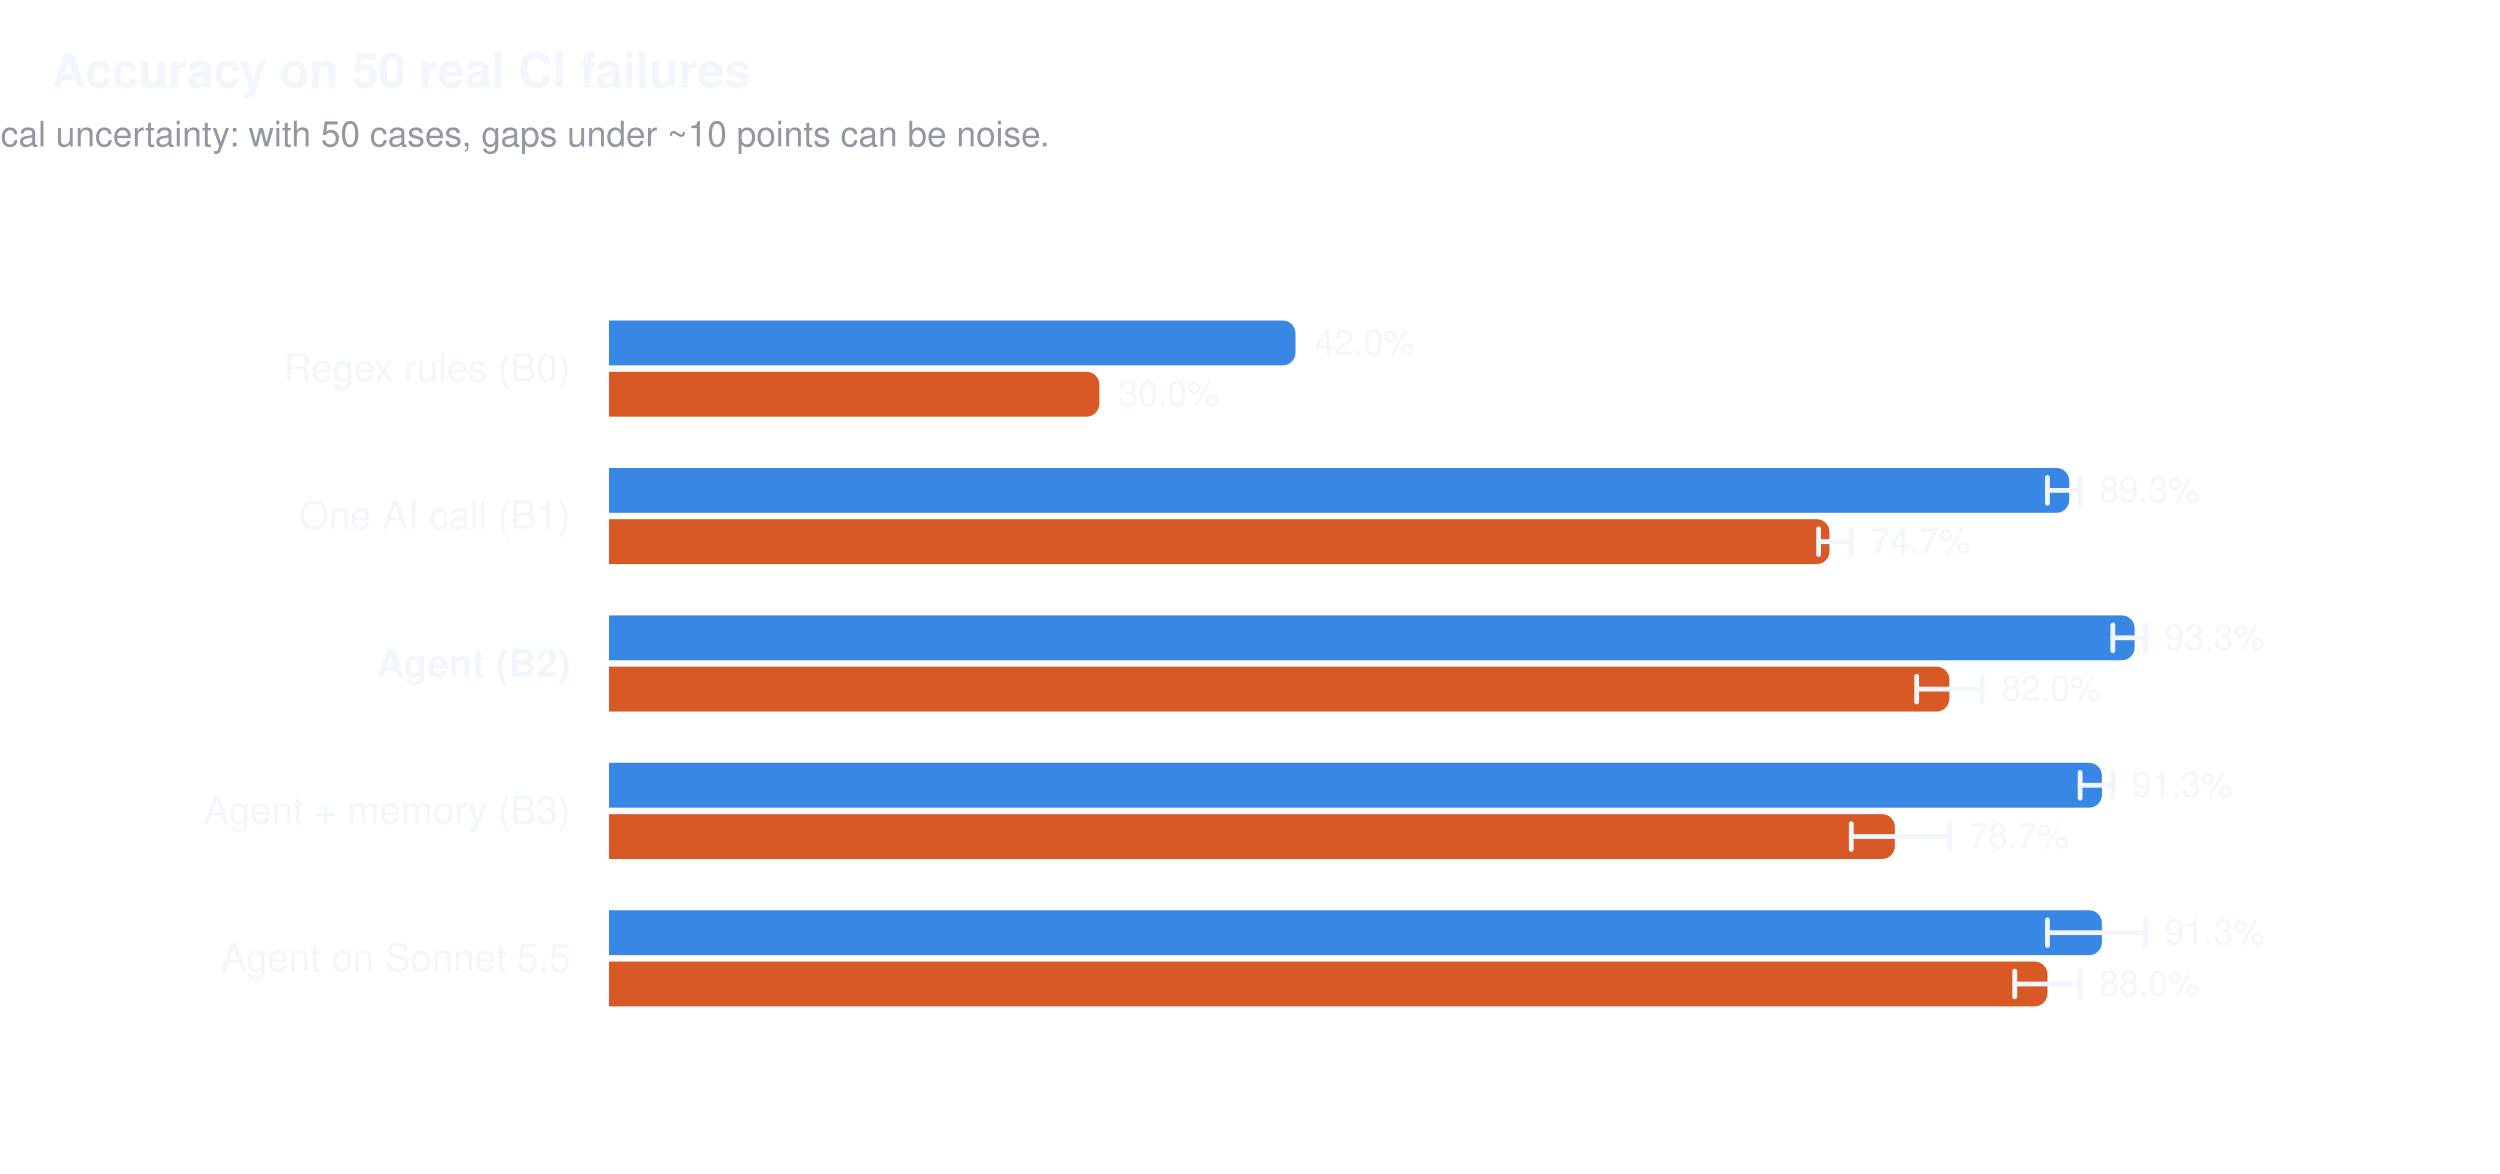
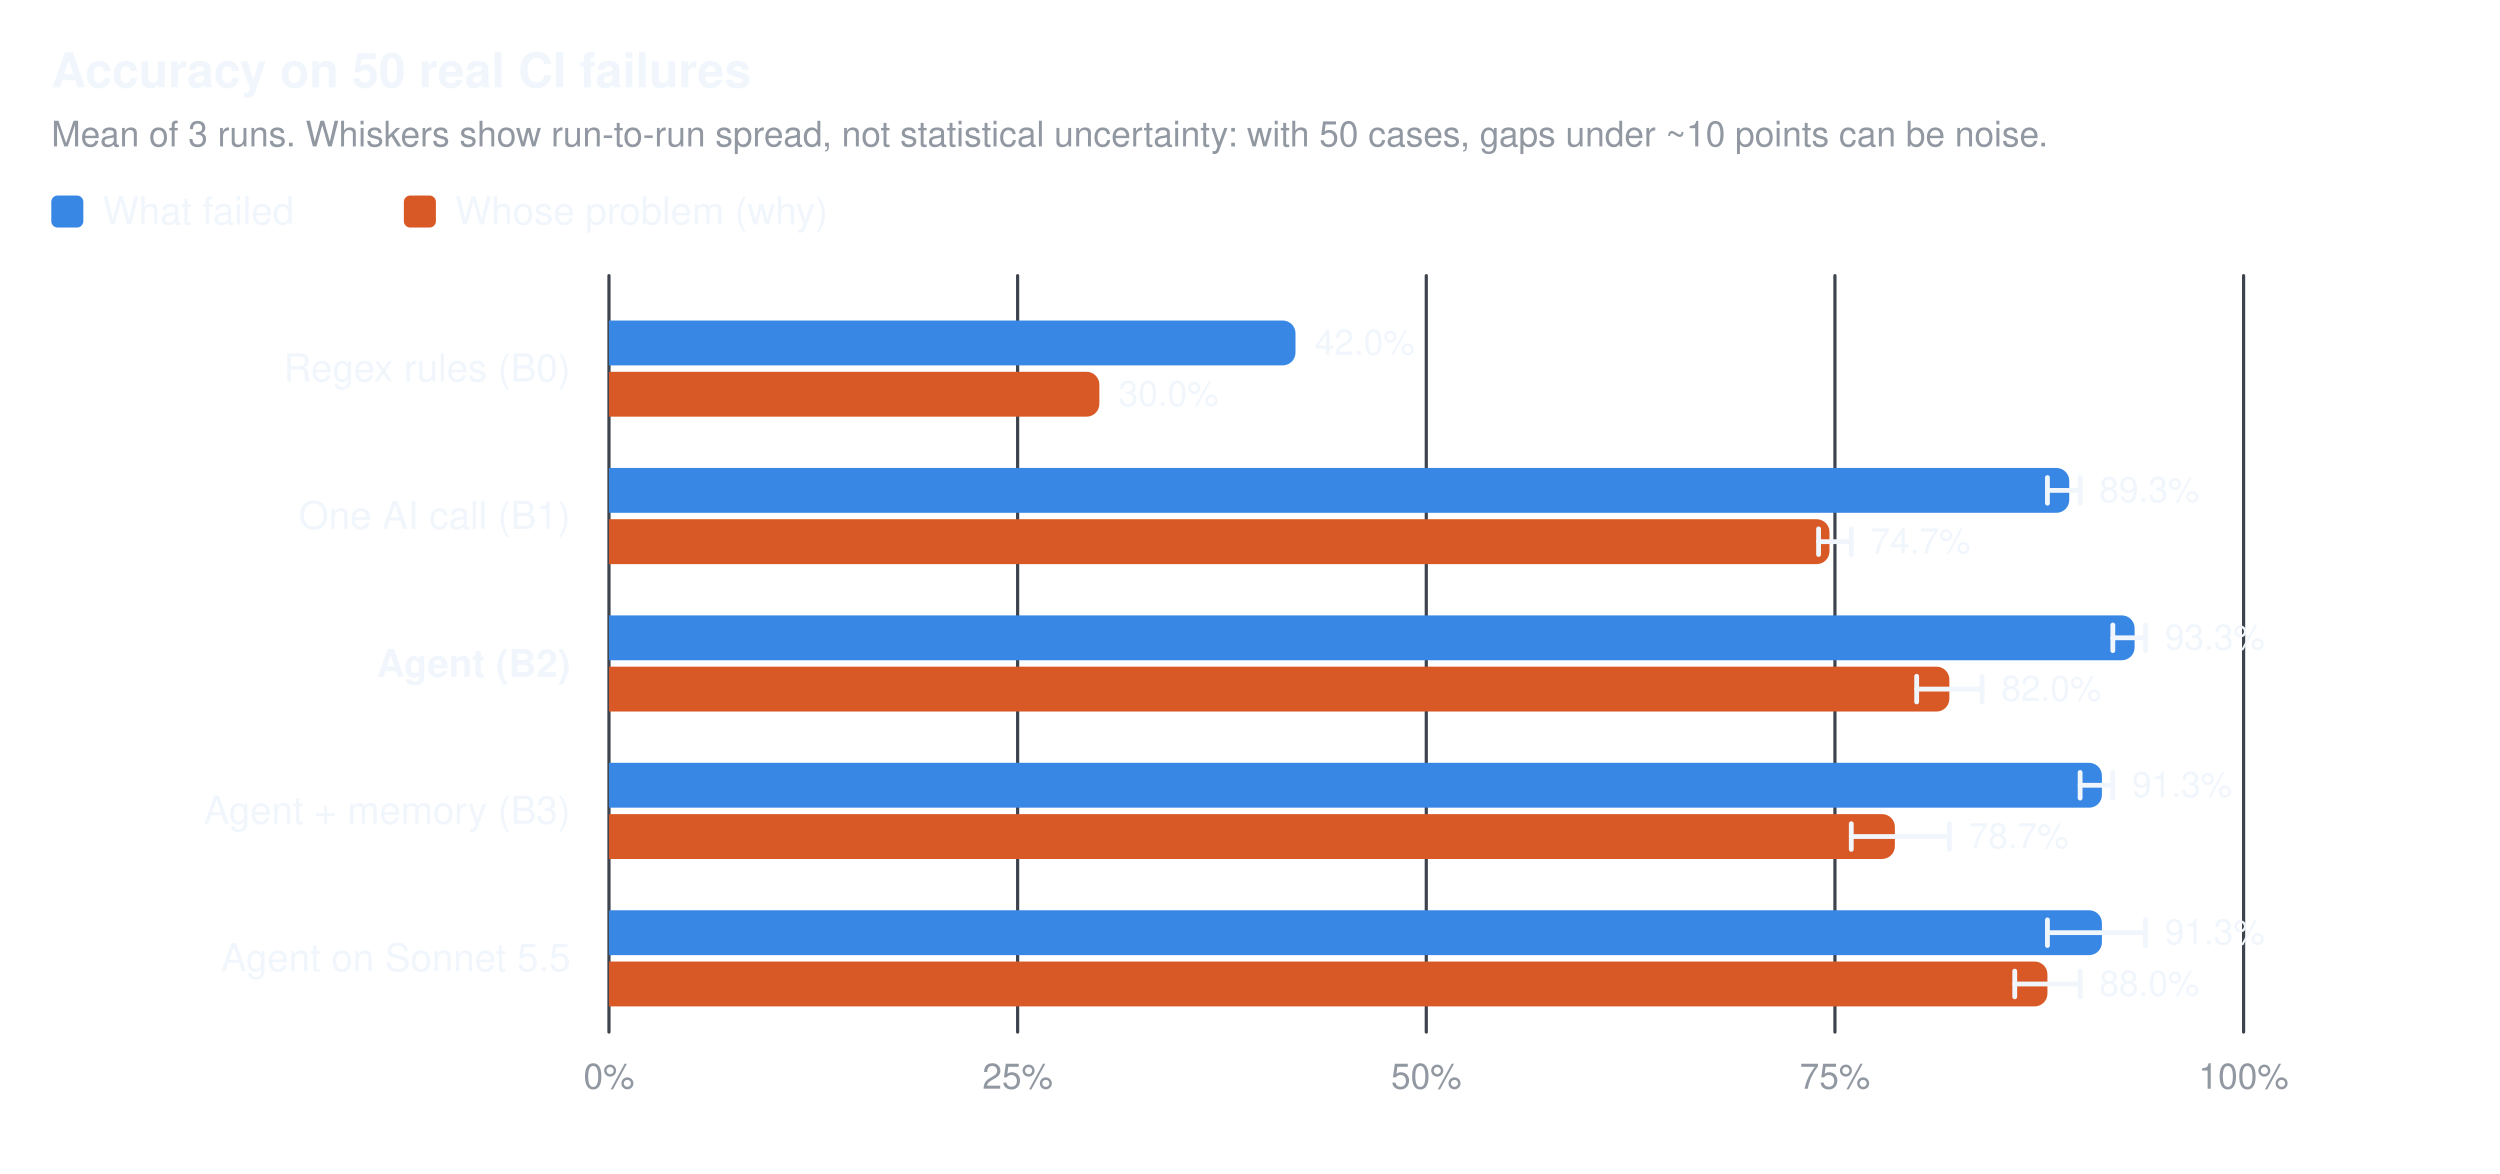
<svg xmlns="http://www.w3.org/2000/svg" width="780" height="366" viewBox="0 0 780 366" role="img" aria-labelledby="t d" font-family="-apple-system, BlinkMacSystemFont, 'Segoe UI', Helvetica, Arial, sans-serif">
  <text x="16.0" y="22.0" fill="#f0f6fc" font-size="15" text-anchor="start" font-weight="600" dominant-baseline="middle">Accuracy on 50 real CI failures</text>
-   <text x="16.0" y="42.0" fill="#9198a1" font-size="11" text-anchor="middle" font-weight="400" dominant-baseline="middle">Mean of 3 runs. Whiskers show run-to-run spread, not statistical uncertainty: with 50 cases, gaps under ~10 points can be noise.</text>
+   <text x="16.0" y="42.0" fill="#9198a1" font-size="11" text-anchor="start" font-weight="400" dominant-baseline="middle">Mean of 3 runs. Whiskers show run-to-run spread, not statistical uncertainty: with 50 cases, gaps under ~10 points can be noise.</text>
+   <rect x="16.0" y="61.0" width="10" height="10" rx="2" fill="#3987e5" />
+   <text x="32.0" y="66.0" fill="#f0f6fc" font-size="12" text-anchor="start" font-weight="400" dominant-baseline="middle">What failed</text>
+   <rect x="126.0" y="61.0" width="10" height="10" rx="2" fill="#d95926" />
+   <text x="142.0" y="66.0" fill="#f0f6fc" font-size="12" text-anchor="start" font-weight="400" dominant-baseline="middle">Whose problem (why)</text>
+   <line x1="190.0" y1="86.0" x2="190.0" y2="322.0" stroke="#3d444d" stroke-width="1.0" stroke-linecap="round" />
+   <text x="190.0" y="336.0" fill="#9198a1" font-size="11" text-anchor="middle" font-weight="400" dominant-baseline="middle">0%</text>
+   <line x1="317.5" y1="86.0" x2="317.5" y2="322.0" stroke="#3d444d" stroke-width="1.0" stroke-linecap="round" />
+   <text x="317.5" y="336.0" fill="#9198a1" font-size="11" text-anchor="middle" font-weight="400" dominant-baseline="middle">25%</text>
+   <line x1="445.0" y1="86.0" x2="445.0" y2="322.0" stroke="#3d444d" stroke-width="1.0" stroke-linecap="round" />
+   <text x="445.0" y="336.0" fill="#9198a1" font-size="11" text-anchor="middle" font-weight="400" dominant-baseline="middle">50%</text>
+   <line x1="572.5" y1="86.0" x2="572.5" y2="322.0" stroke="#3d444d" stroke-width="1.0" stroke-linecap="round" />
+   <text x="572.5" y="336.0" fill="#9198a1" font-size="11" text-anchor="middle" font-weight="400" dominant-baseline="middle">75%</text>
+   <line x1="700.0" y1="86.0" x2="700.0" y2="322.0" stroke="#3d444d" stroke-width="1.0" stroke-linecap="round" />
+   <text x="700.0" y="336.0" fill="#9198a1" font-size="11" text-anchor="middle" font-weight="400" dominant-baseline="middle">100%</text>
  <text x="178.0" y="115.0" fill="#f0f6fc" font-size="12" text-anchor="end" font-weight="400" dominant-baseline="middle">Regex rules (B0)</text>
  <path d="M190.0,100.0 H400.2 A4.0,4.0 0 0 1 404.2,104.0 V110.0 A4.0,4.0 0 0 1 400.2,114.0 H190.0 Z" fill="#3987e5" />
  <text x="410.2" y="107.0" fill="#f0f6fc" font-size="11" text-anchor="start" font-weight="400" dominant-baseline="middle">42.0%</text>
  <path d="M190.0,116.0 H339.0 A4.0,4.0 0 0 1 343.0,120.0 V126.0 A4.0,4.0 0 0 1 339.0,130.0 H190.0 Z" fill="#d95926" />
  <text x="349.0" y="123.0" fill="#f0f6fc" font-size="11" text-anchor="start" font-weight="400" dominant-baseline="middle">30.0%</text>
  <text x="178.0" y="161.0" fill="#f0f6fc" font-size="12" text-anchor="end" font-weight="400" dominant-baseline="middle">One AI call (B1)</text>
  <path d="M190.0,146.0 H641.6 A4.0,4.0 0 0 1 645.6,150.0 V156.0 A4.0,4.0 0 0 1 641.6,160.0 H190.0 Z" fill="#3987e5" />
  <line x1="638.8" y1="153.0" x2="649.0" y2="153.0" stroke="#f0f6fc" stroke-width="1.5" stroke-linecap="round" />
  <line x1="638.8" y1="149.0" x2="638.8" y2="157.0" stroke="#f0f6fc" stroke-width="1.5" stroke-linecap="round" />
  <line x1="649.0" y1="149.0" x2="649.0" y2="157.0" stroke="#f0f6fc" stroke-width="1.5" stroke-linecap="round" />
  <text x="655.0" y="153.0" fill="#f0f6fc" font-size="11" text-anchor="start" font-weight="400" dominant-baseline="middle">89.3%</text>
  <path d="M190.0,162.0 H566.8 A4.0,4.0 0 0 1 570.8,166.0 V172.0 A4.0,4.0 0 0 1 566.8,176.0 H190.0 Z" fill="#d95926" />
  <line x1="567.4" y1="169.0" x2="577.6" y2="169.0" stroke="#f0f6fc" stroke-width="1.5" stroke-linecap="round" />
  <line x1="567.4" y1="165.0" x2="567.4" y2="173.0" stroke="#f0f6fc" stroke-width="1.5" stroke-linecap="round" />
  <line x1="577.6" y1="165.0" x2="577.6" y2="173.0" stroke="#f0f6fc" stroke-width="1.5" stroke-linecap="round" />
  <text x="583.6" y="169.0" fill="#f0f6fc" font-size="11" text-anchor="start" font-weight="400" dominant-baseline="middle">74.7%</text>
  <text x="178.0" y="207.0" fill="#f0f6fc" font-size="12" text-anchor="end" font-weight="600" dominant-baseline="middle">Agent (B2)</text>
  <path d="M190.0,192.0 H662.0 A4.0,4.0 0 0 1 666.0,196.0 V202.0 A4.0,4.0 0 0 1 662.0,206.0 H190.0 Z" fill="#3987e5" />
  <line x1="659.2" y1="199.0" x2="669.4" y2="199.0" stroke="#f0f6fc" stroke-width="1.5" stroke-linecap="round" />
  <line x1="659.2" y1="195.0" x2="659.2" y2="203.0" stroke="#f0f6fc" stroke-width="1.5" stroke-linecap="round" />
  <line x1="669.4" y1="195.0" x2="669.4" y2="203.0" stroke="#f0f6fc" stroke-width="1.5" stroke-linecap="round" />
  <text x="675.4" y="199.0" fill="#f0f6fc" font-size="11" text-anchor="start" font-weight="400" dominant-baseline="middle">93.3%</text>
  <path d="M190.0,208.0 H604.2 A4.0,4.0 0 0 1 608.2,212.0 V218.0 A4.0,4.0 0 0 1 604.2,222.0 H190.0 Z" fill="#d95926" />
  <line x1="598.0" y1="215.0" x2="618.4" y2="215.0" stroke="#f0f6fc" stroke-width="1.5" stroke-linecap="round" />
  <line x1="598.0" y1="211.0" x2="598.0" y2="219.0" stroke="#f0f6fc" stroke-width="1.5" stroke-linecap="round" />
  <line x1="618.4" y1="211.0" x2="618.4" y2="219.0" stroke="#f0f6fc" stroke-width="1.5" stroke-linecap="round" />
  <text x="624.4" y="215.0" fill="#f0f6fc" font-size="11" text-anchor="start" font-weight="400" dominant-baseline="middle">82.0%</text>
  <text x="178.0" y="253.0" fill="#f0f6fc" font-size="12" text-anchor="end" font-weight="400" dominant-baseline="middle">Agent + memory (B3)</text>
  <path d="M190.0,238.0 H651.8 A4.0,4.0 0 0 1 655.8,242.0 V248.0 A4.0,4.0 0 0 1 651.8,252.0 H190.0 Z" fill="#3987e5" />
  <line x1="649.0" y1="245.0" x2="659.2" y2="245.0" stroke="#f0f6fc" stroke-width="1.5" stroke-linecap="round" />
  <line x1="649.0" y1="241.0" x2="649.0" y2="249.0" stroke="#f0f6fc" stroke-width="1.5" stroke-linecap="round" />
  <line x1="659.2" y1="241.0" x2="659.2" y2="249.0" stroke="#f0f6fc" stroke-width="1.5" stroke-linecap="round" />
  <text x="665.2" y="245.0" fill="#f0f6fc" font-size="11" text-anchor="start" font-weight="400" dominant-baseline="middle">91.3%</text>
  <path d="M190.0,254.0 H587.2 A4.0,4.0 0 0 1 591.2,258.0 V264.0 A4.0,4.0 0 0 1 587.2,268.0 H190.0 Z" fill="#d95926" />
  <line x1="577.6" y1="261.0" x2="608.2" y2="261.0" stroke="#f0f6fc" stroke-width="1.5" stroke-linecap="round" />
  <line x1="577.6" y1="257.0" x2="577.6" y2="265.0" stroke="#f0f6fc" stroke-width="1.5" stroke-linecap="round" />
  <line x1="608.2" y1="257.0" x2="608.2" y2="265.0" stroke="#f0f6fc" stroke-width="1.5" stroke-linecap="round" />
  <text x="614.2" y="261.0" fill="#f0f6fc" font-size="11" text-anchor="start" font-weight="400" dominant-baseline="middle">78.7%</text>
  <text x="178.0" y="299.0" fill="#f0f6fc" font-size="12" text-anchor="end" font-weight="400" dominant-baseline="middle">Agent on Sonnet 5.5</text>
  <path d="M190.0,284.0 H651.8 A4.0,4.0 0 0 1 655.8,288.0 V294.0 A4.0,4.0 0 0 1 651.8,298.0 H190.0 Z" fill="#3987e5" />
  <line x1="638.8" y1="291.0" x2="669.4" y2="291.0" stroke="#f0f6fc" stroke-width="1.5" stroke-linecap="round" />
  <line x1="638.8" y1="287.0" x2="638.8" y2="295.0" stroke="#f0f6fc" stroke-width="1.5" stroke-linecap="round" />
  <line x1="669.4" y1="287.0" x2="669.4" y2="295.0" stroke="#f0f6fc" stroke-width="1.5" stroke-linecap="round" />
  <text x="675.4" y="291.0" fill="#f0f6fc" font-size="11" text-anchor="start" font-weight="400" dominant-baseline="middle">91.3%</text>
  <path d="M190.0,300.0 H634.8 A4.0,4.0 0 0 1 638.8,304.0 V310.0 A4.0,4.0 0 0 1 634.8,314.0 H190.0 Z" fill="#d95926" />
  <line x1="628.6" y1="307.0" x2="649.0" y2="307.0" stroke="#f0f6fc" stroke-width="1.5" stroke-linecap="round" />
  <line x1="628.6" y1="303.0" x2="628.6" y2="311.0" stroke="#f0f6fc" stroke-width="1.5" stroke-linecap="round" />
  <line x1="649.0" y1="303.0" x2="649.0" y2="311.0" stroke="#f0f6fc" stroke-width="1.5" stroke-linecap="round" />
  <text x="655.0" y="307.0" fill="#f0f6fc" font-size="11" text-anchor="start" font-weight="400" dominant-baseline="middle">88.0%</text>
</svg>
